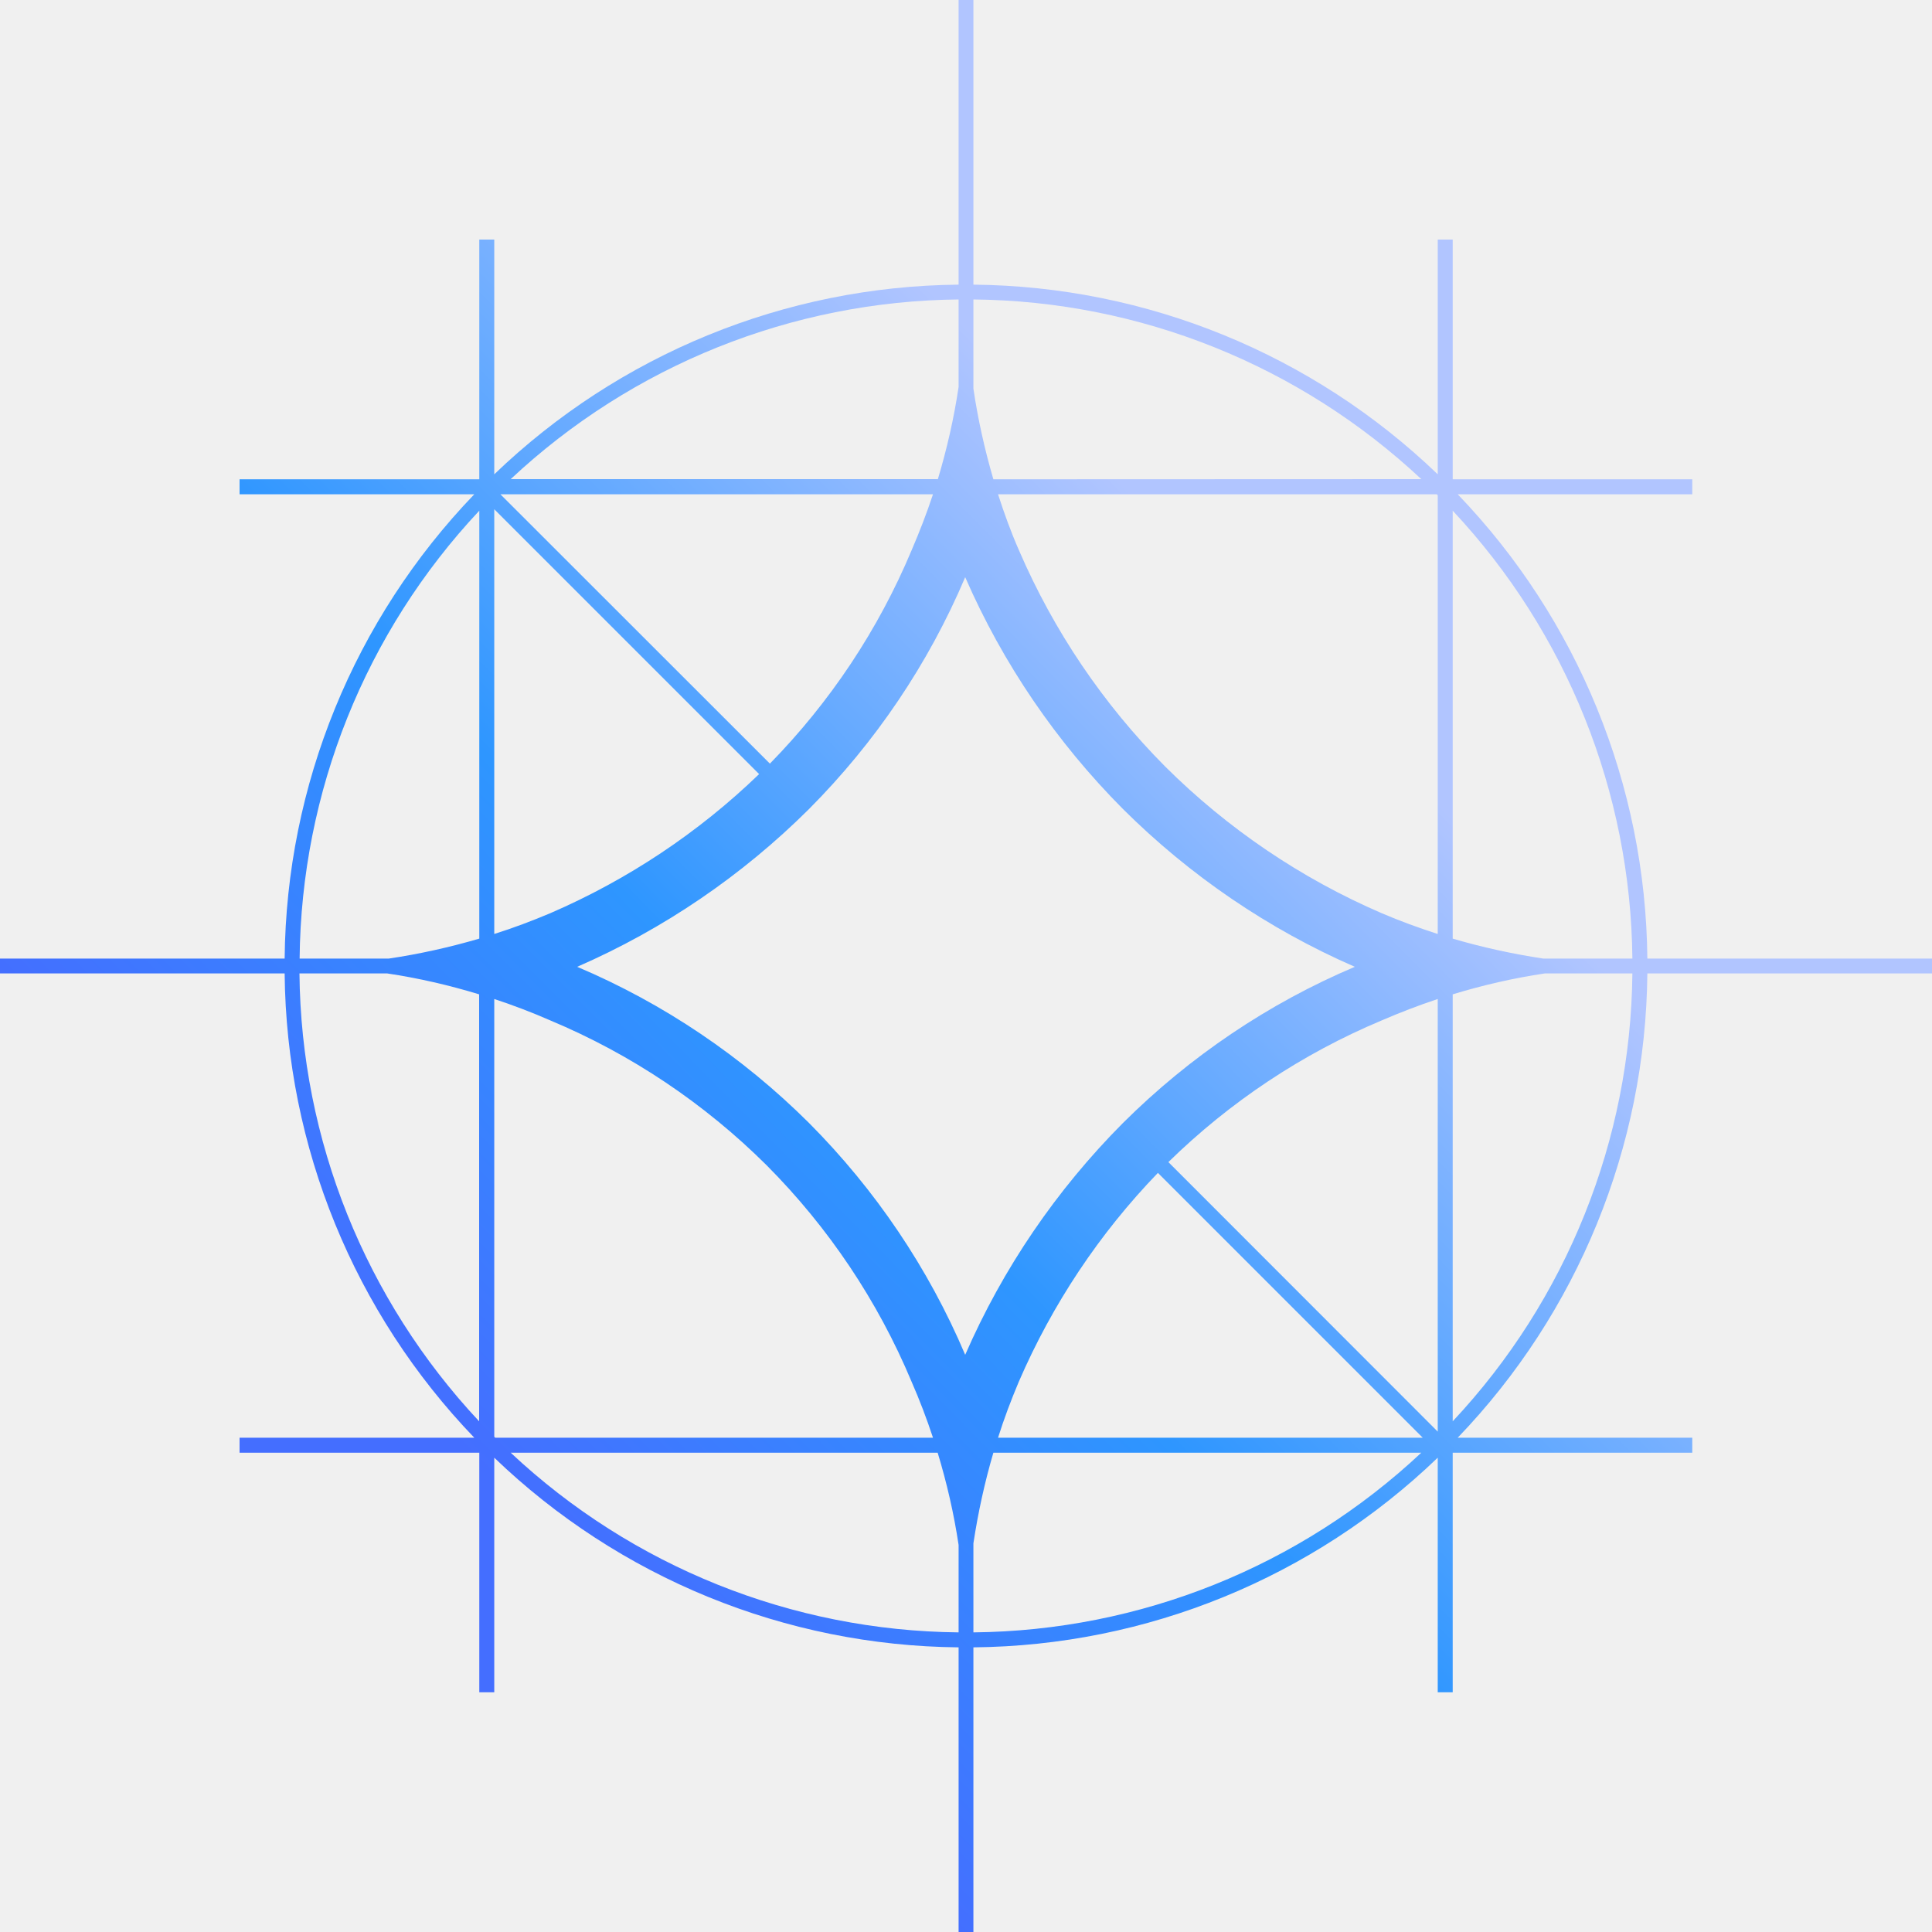
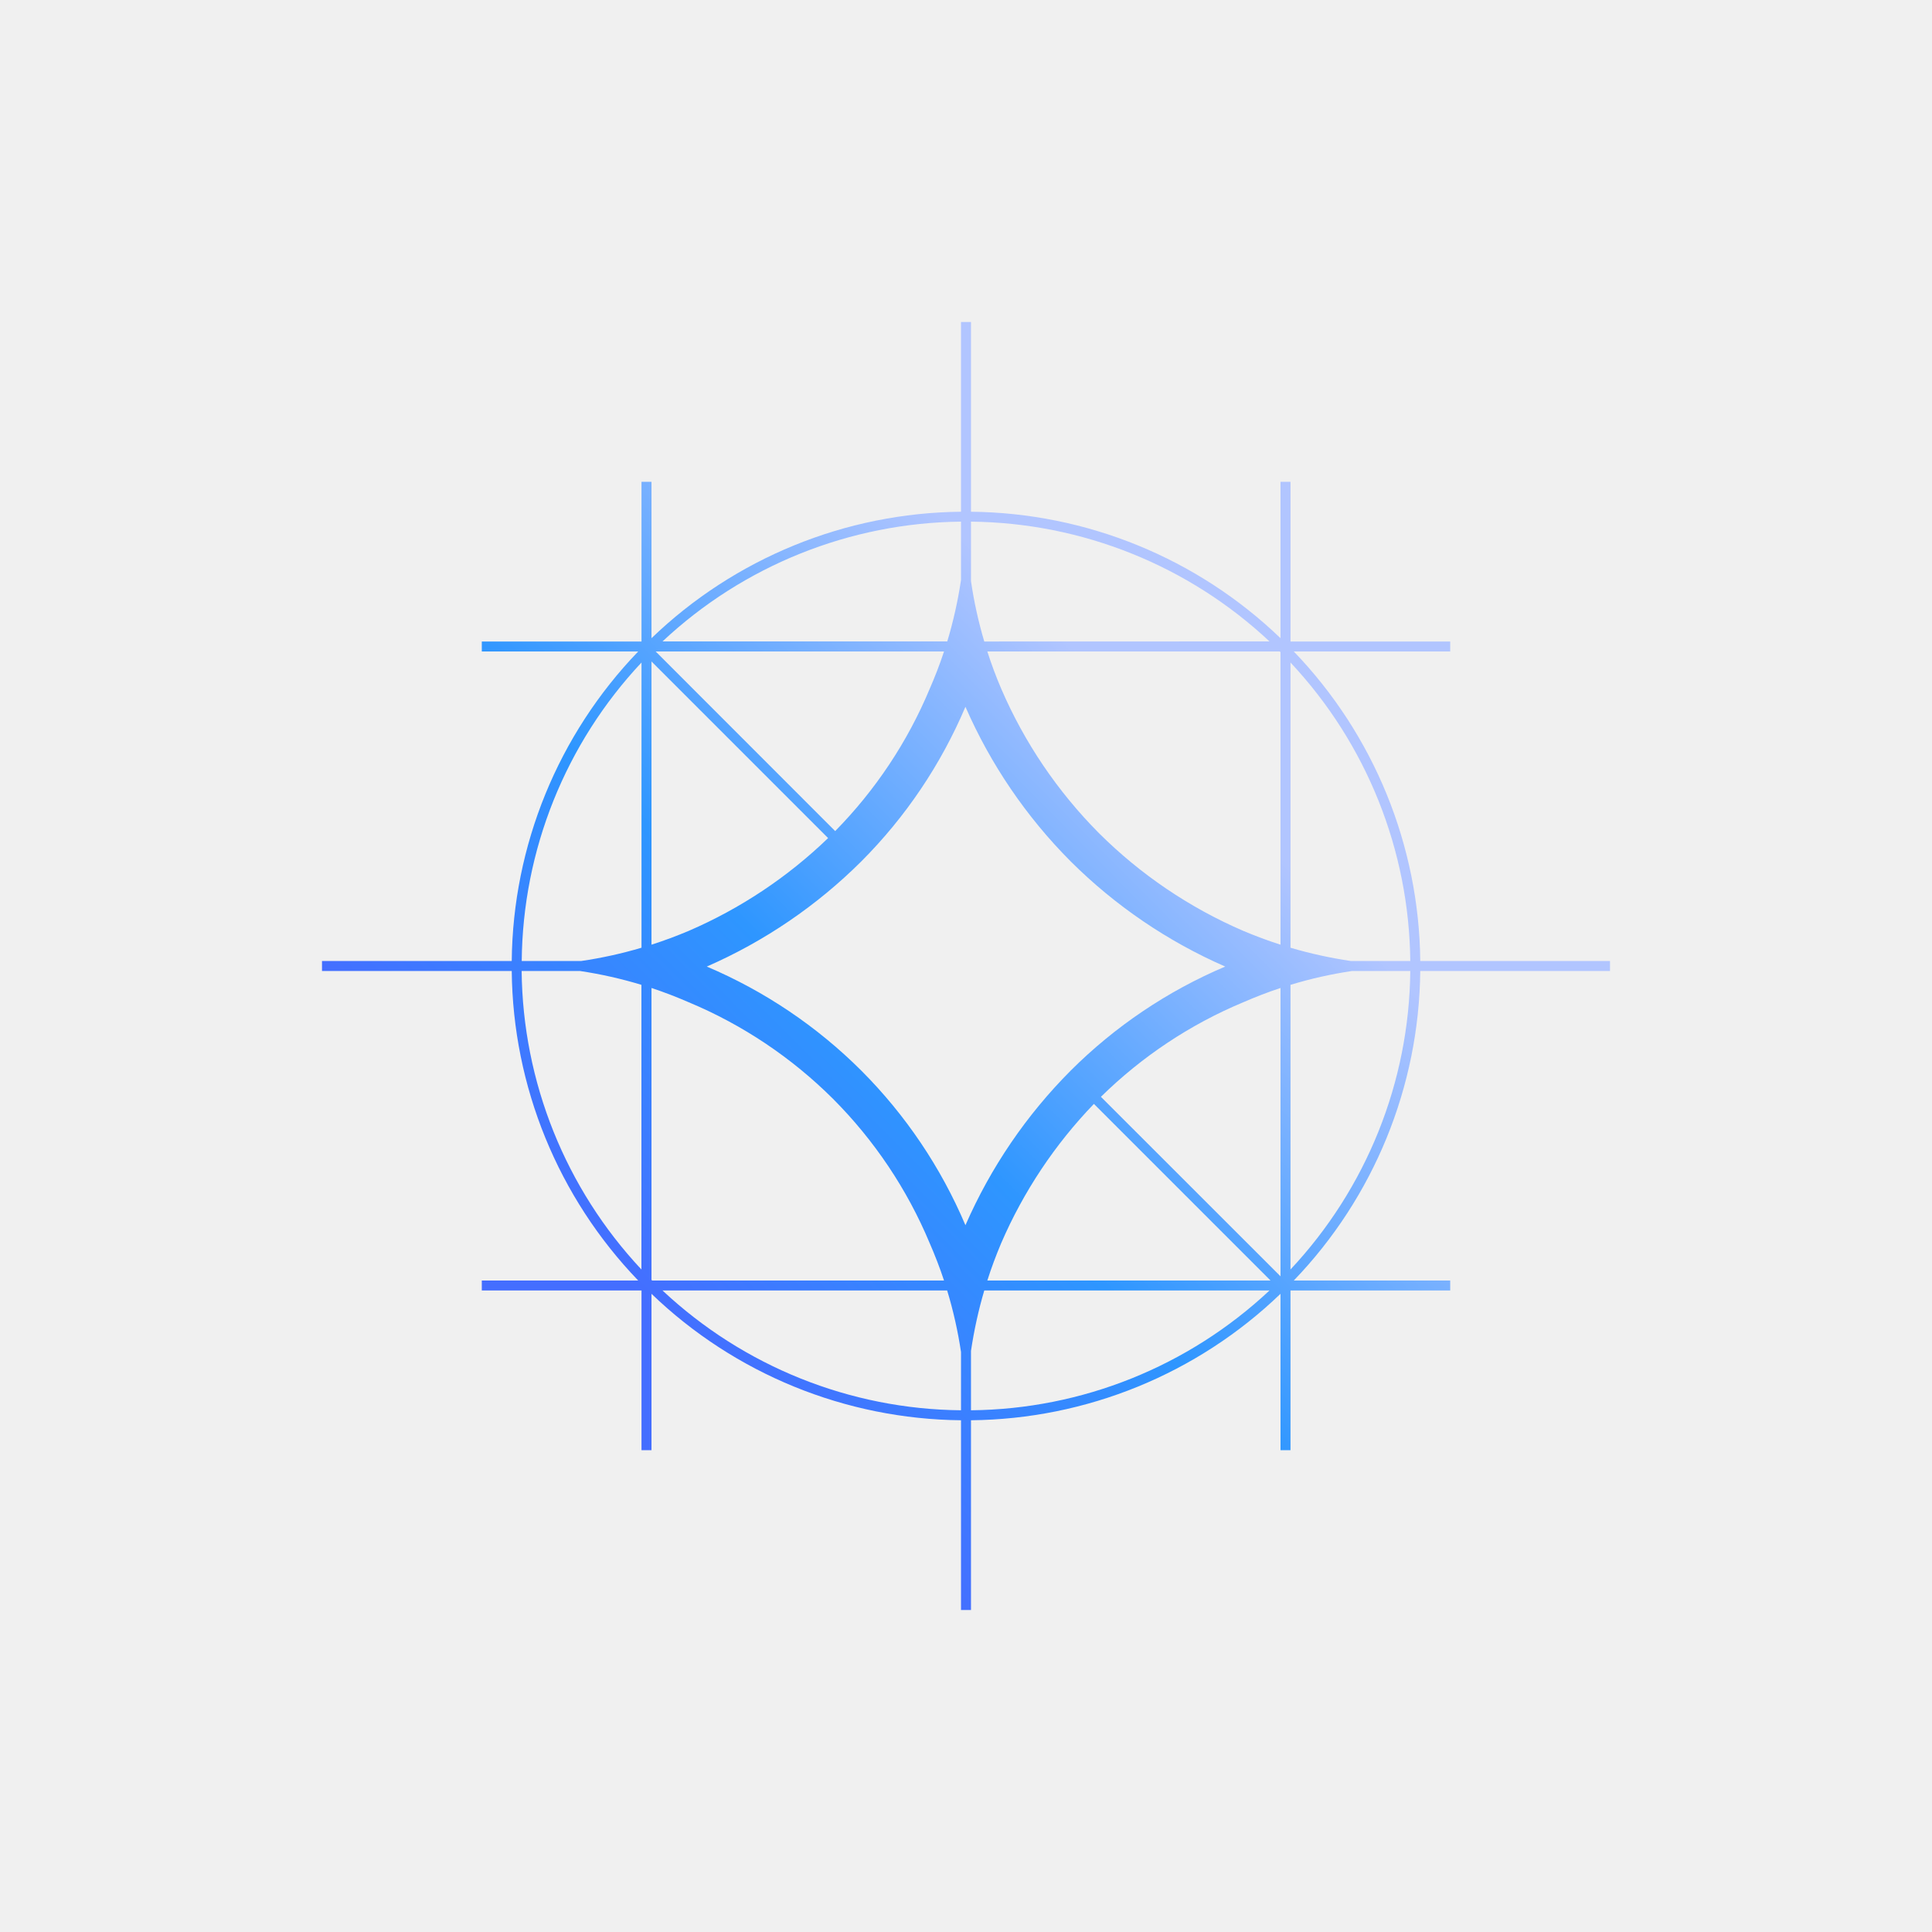
- <svg xmlns="http://www.w3.org/2000/svg" width="12" height="12" viewBox="0 0 12 12" fill="none">
-   <g clip-path="url(#clip0_25_6754)">
-     <path fill-rule="evenodd" clip-rule="evenodd" d="M6.17 2.977C6.116 2.792 6.074 2.604 6.046 2.414V1.86C7.081 1.87 8.073 2.269 8.828 2.976L6.17 2.977ZM5.825 2.977C5.881 2.79 5.925 2.599 5.954 2.404V1.86C4.919 1.87 3.927 2.269 3.172 2.976H5.824L5.825 2.977ZM3.108 3.07H5.795C5.756 3.188 5.711 3.304 5.662 3.418C5.455 3.912 5.156 4.361 4.782 4.743L3.108 3.07ZM2.977 2.977H1.488V3.07H2.946C2.2 3.846 1.778 4.877 1.768 5.954H0V6.046H1.768C1.778 7.123 2.2 8.154 2.946 8.93H1.488V9.023H2.977V10.511H3.07V9.054C3.846 9.8 4.877 10.222 5.954 10.232V12H6.046V10.232C7.123 10.222 8.154 9.8 8.93 9.054V10.511H9.023V9.023H10.511V8.93H9.054C9.8 8.154 10.222 7.123 10.232 6.046H12V5.954H10.232C10.222 4.877 9.8 3.846 9.054 3.07H10.511V2.977H9.023V1.488H8.93V2.946C8.154 2.2 7.123 1.778 6.046 1.768V0H5.954V1.768C4.877 1.778 3.846 2.2 3.07 2.946V1.488H2.977V2.977ZM6.046 10.139C7.081 10.129 8.073 9.731 8.828 9.023H6.17C6.116 9.207 6.075 9.395 6.046 9.586V10.139ZM5.954 9.596C5.925 9.402 5.881 9.211 5.824 9.023H3.172C3.927 9.731 4.919 10.129 5.954 10.139V9.596ZM1.861 5.954H2.414C2.604 5.926 2.792 5.884 2.977 5.83V3.172C2.269 3.927 1.871 4.919 1.861 5.954ZM2.404 6.046H1.86C1.87 7.081 2.269 8.073 2.976 8.828V6.176C2.789 6.119 2.598 6.075 2.404 6.046ZM10.139 5.954C10.129 4.919 9.73 3.927 9.023 3.172V5.83C9.207 5.884 9.395 5.925 9.586 5.954H10.139ZM9.596 6.046C9.401 6.075 9.21 6.119 9.023 6.176V8.828C9.731 8.073 10.129 7.081 10.139 6.046H9.596ZM8.93 8.892V6.205C8.812 6.244 8.696 6.289 8.582 6.338C8.088 6.545 7.639 6.844 7.257 7.218L8.93 8.892ZM8.93 5.801V3.076L8.924 3.07H6.199C6.237 3.188 6.279 3.304 6.329 3.418C6.545 3.919 6.853 4.375 7.238 4.762C7.625 5.147 8.081 5.456 8.582 5.672C8.696 5.721 8.812 5.763 8.93 5.801ZM3.07 8.924V6.205C3.188 6.244 3.304 6.288 3.418 6.338C3.92 6.548 4.376 6.854 4.762 7.238C5.146 7.624 5.452 8.08 5.662 8.582C5.712 8.696 5.756 8.812 5.795 8.93H3.076L3.07 8.924ZM3.07 5.801V3.163L4.715 4.808C4.338 5.172 3.899 5.464 3.418 5.672C3.304 5.72 3.188 5.764 3.07 5.801ZM6.199 8.93H8.837L7.192 7.285C6.828 7.662 6.536 8.101 6.328 8.582C6.28 8.696 6.236 8.812 6.199 8.93ZM5.025 5.025C4.61 5.438 4.122 5.771 3.585 6.005C4.123 6.233 4.611 6.563 5.025 6.975C5.437 7.389 5.767 7.877 5.995 8.415C6.229 7.878 6.562 7.39 6.975 6.975C7.389 6.563 7.877 6.233 8.415 6.005C7.878 5.771 7.39 5.438 6.975 5.025C6.562 4.61 6.229 4.122 5.995 3.585C5.767 4.123 5.437 4.611 5.025 5.025Z" fill="url(#paint0_linear_25_6754)" />
-   </g>
+ <svg xmlns="http://www.w3.org/2000/svg" width="24" height="24" viewBox="0 0 24 24" fill="none">
+   <path fill-rule="evenodd" clip-rule="evenodd" d="M12.227 7.969C12.154 7.723 12.099 7.472 12.062 7.219V6.48C13.441 6.494 14.764 7.025 15.77 7.968L12.227 7.969ZM11.767 7.969C11.842 7.72 11.899 7.465 11.938 7.205V6.48C10.559 6.494 9.236 7.025 8.23 7.968H11.766L11.767 7.969ZM8.145 8.093H11.727C11.675 8.251 11.615 8.406 11.549 8.557C11.274 9.216 10.875 9.815 10.375 10.324L8.145 8.093ZM7.969 7.969H5.985V8.093H7.928C6.933 9.127 6.371 10.503 6.357 11.938H4V12.062H6.357C6.371 13.497 6.933 14.873 7.928 15.907H5.985V16.031H7.969V18.015H8.093V16.072C9.127 17.067 10.503 17.629 11.938 17.643V20H12.062V17.643C13.497 17.629 14.873 17.067 15.907 16.072V18.015H16.031V16.031H18.015V15.907H16.072C17.067 14.873 17.629 13.497 17.643 12.062H20V11.938H17.643C17.629 10.503 17.067 9.127 16.072 8.093H18.015V7.969H16.031V5.985H15.907V7.928C14.873 6.933 13.497 6.371 12.062 6.357V4H11.938V6.357C10.503 6.371 9.127 6.933 8.093 7.928V5.985H7.969V7.969ZM12.062 17.519C13.441 17.506 14.764 16.974 15.77 16.031H12.227C12.155 16.275 12.1 16.526 12.062 16.781V17.519ZM11.938 16.795C11.899 16.536 11.842 16.281 11.766 16.031H8.23C9.236 16.974 10.559 17.506 11.938 17.519V16.795ZM6.481 11.938H7.219C7.472 11.901 7.723 11.846 7.969 11.773V8.23C7.025 9.236 6.494 10.559 6.481 11.938ZM7.205 12.062H6.48C6.494 13.441 7.025 14.764 7.968 15.77V12.234C7.718 12.158 7.464 12.101 7.205 12.062ZM17.519 11.938C17.505 10.559 16.974 9.236 16.031 8.23V11.773C16.275 11.845 16.526 11.9 16.781 11.938H17.519ZM16.795 12.062C16.535 12.101 16.28 12.158 16.031 12.234V15.77C16.974 14.764 17.506 13.441 17.519 12.062H16.795ZM15.907 15.855V12.273C15.749 12.325 15.595 12.385 15.443 12.451C14.784 12.726 14.185 13.125 13.676 13.625L15.907 15.855ZM15.907 11.735V8.102L15.899 8.093H12.265C12.315 8.25 12.373 8.405 12.438 8.557C12.726 9.225 13.138 9.833 13.651 10.349C14.167 10.863 14.774 11.274 15.443 11.563C15.595 11.627 15.749 11.685 15.907 11.735ZM8.093 15.899V12.273C8.25 12.325 8.405 12.385 8.557 12.451C9.227 12.731 9.835 13.139 10.349 13.651C10.861 14.165 11.269 14.773 11.549 15.443C11.615 15.595 11.675 15.749 11.727 15.907H8.101L8.093 15.899ZM8.093 11.735V8.217L10.287 10.411C9.784 10.896 9.198 11.286 8.557 11.563C8.405 11.627 8.251 11.685 8.093 11.735ZM12.265 15.907H15.783L13.589 13.713C13.104 14.216 12.714 14.802 12.437 15.443C12.373 15.595 12.315 15.749 12.265 15.907ZM10.7 10.7C10.147 11.251 9.496 11.694 8.78 12.007C9.497 12.311 10.149 12.75 10.7 13.3C11.25 13.851 11.689 14.503 11.993 15.22C12.306 14.504 12.749 13.853 13.3 13.3C13.851 12.75 14.503 12.311 15.22 12.007C14.504 11.694 13.853 11.251 13.3 10.7C12.749 10.147 12.306 9.496 11.993 8.78C11.689 9.497 11.25 10.149 10.7 10.7Z" fill="url(#paint0_linear_25_6754)" />
  <defs>
-     <linearGradient id="paint0_linear_25_6754" x1="2.93" y1="9.07" x2="9.023" y2="3.023" gradientUnits="userSpaceOnUse">
+     <linearGradient id="paint0_linear_25_6754" x1="7.907" y1="16.093" x2="16.031" y2="8.031" gradientUnits="userSpaceOnUse">
      <stop stop-color="#446EFF" />
      <stop offset="0.367" stop-color="#2E96FF" />
      <stop offset="0.832" stop-color="#B1C5FF" />
    </linearGradient>
-     <clipPath id="clip0_25_6754">
-       <rect width="12" height="12" fill="white" />
-     </clipPath>
  </defs>
</svg>
